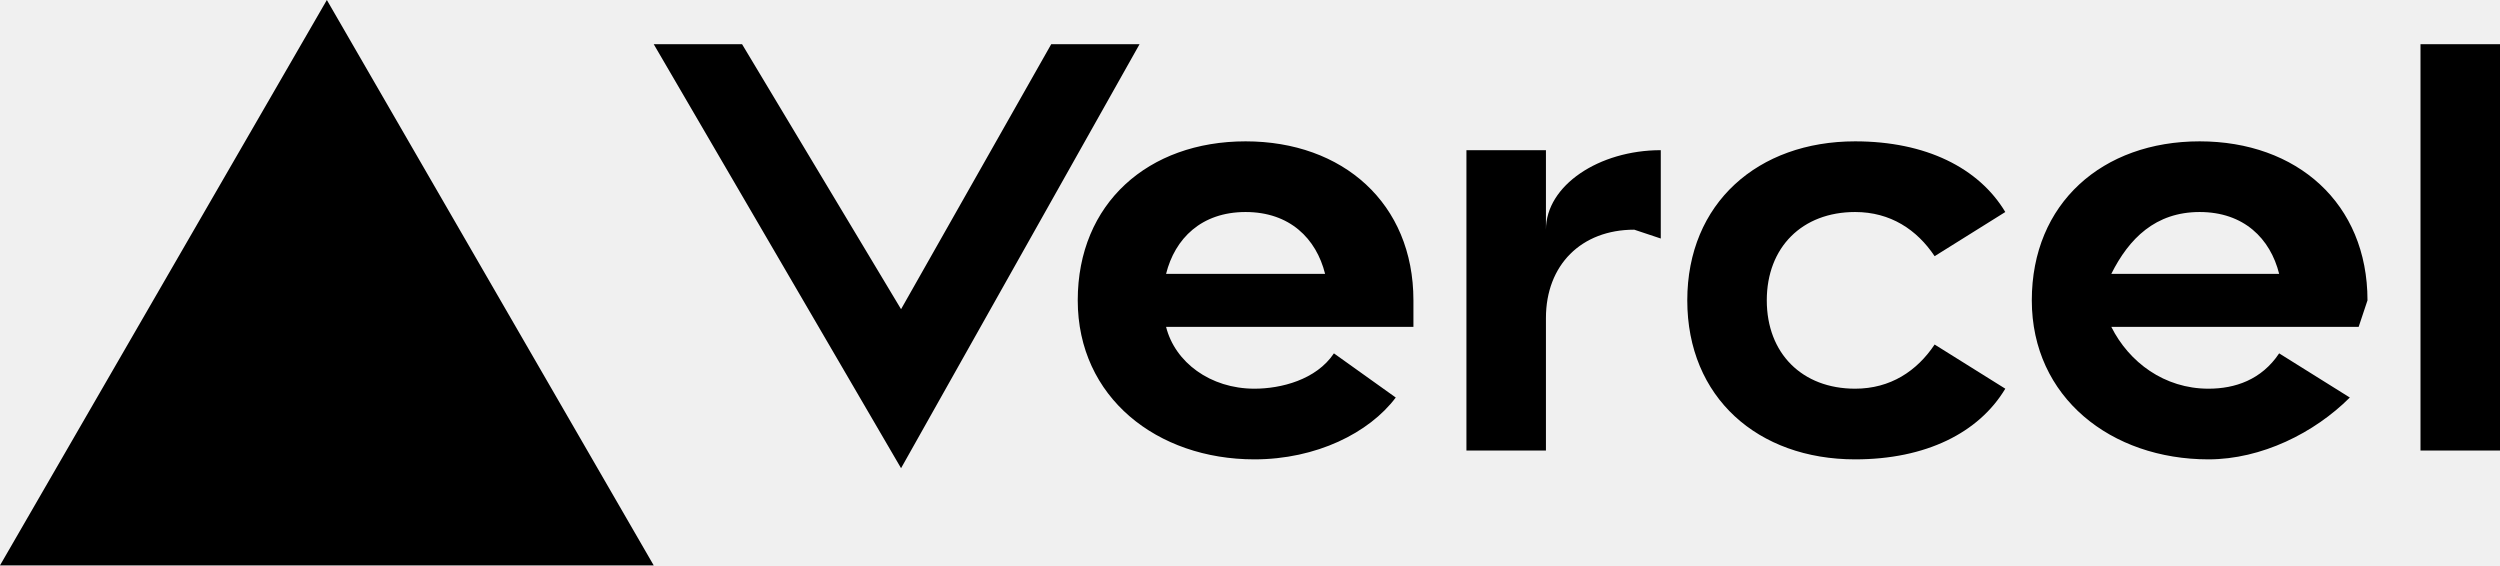
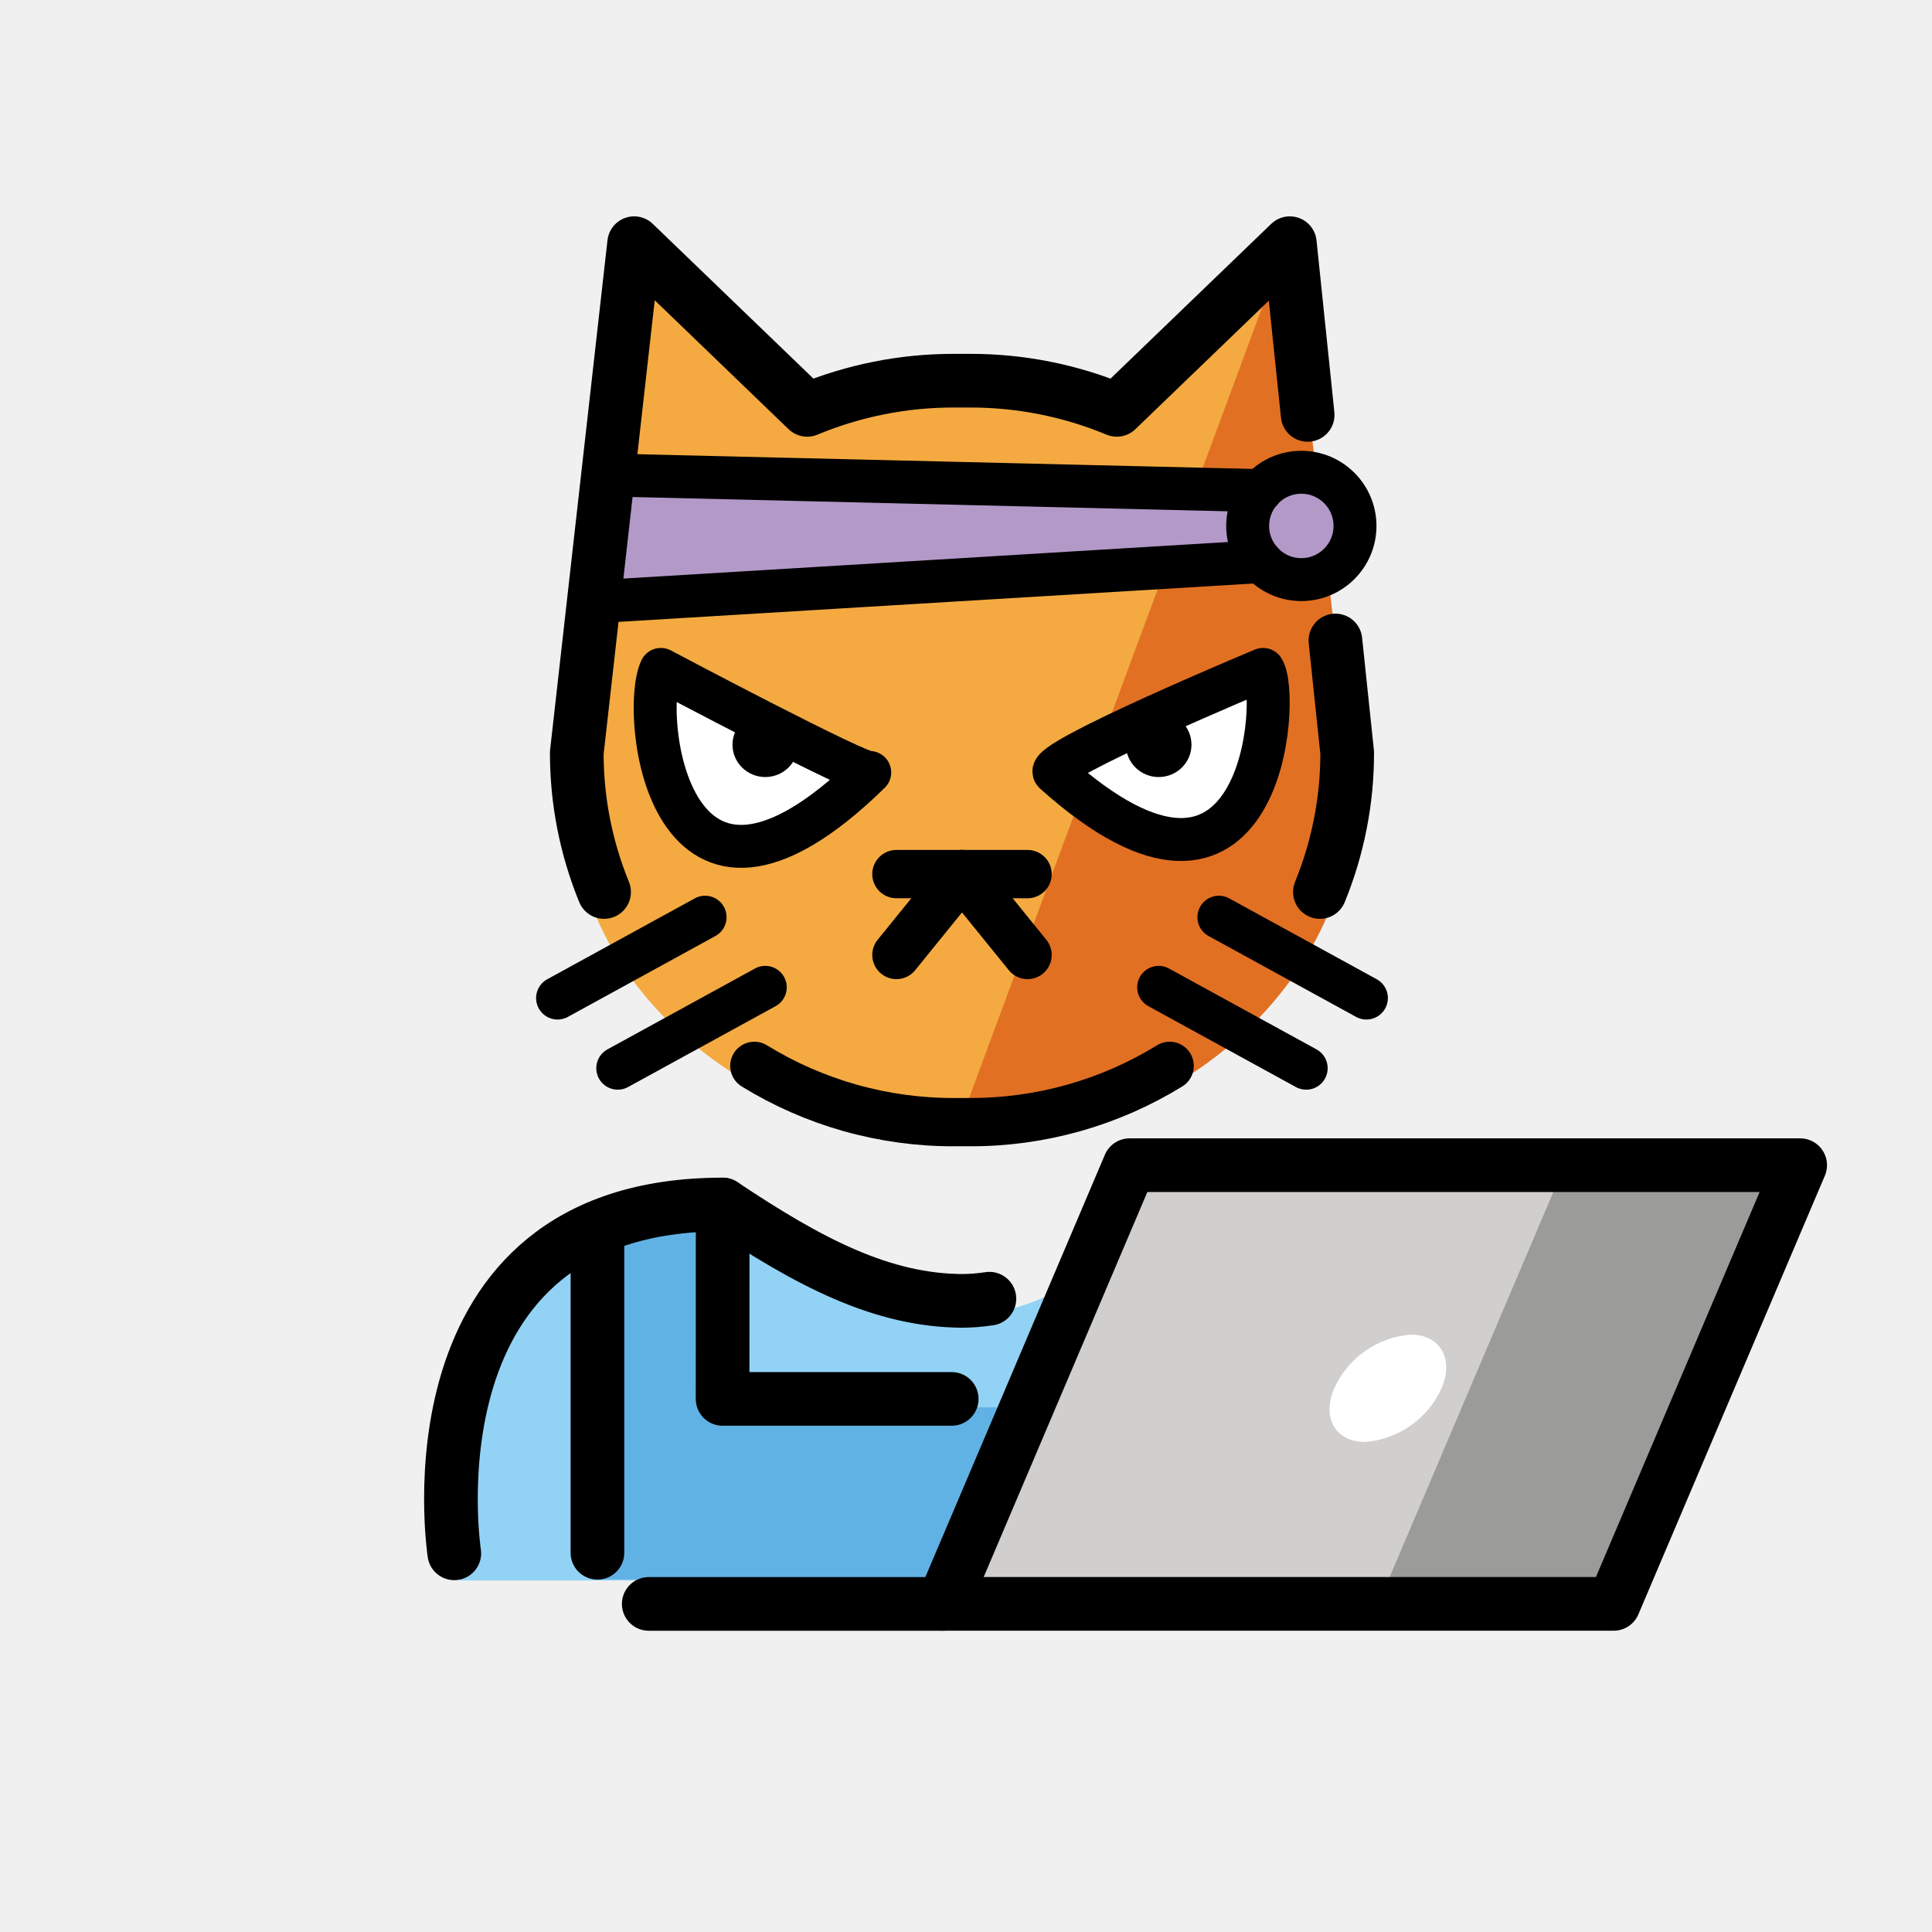
- <svg xmlns="http://www.w3.org/2000/svg" fill="none" viewBox="0 0 283 64">
-   <path fill="black" d="M141 16c-11 0-19 7-19 18s9 18 20 18c7 0 13-3 16-7l-7-5c-2 3-6 4-9 4-5 0-9-3-10-7h28v-3c0-11-8-18-19-18zm-9 15c1-4 4-7 9-7s8 3 9 7h-18zm117-15c-11 0-19 7-19 18s9 18 20 18c6 0 12-3 16-7l-8-5c-2 3-5 4-8 4-5 0-9-3-11-7h28l1-3c0-11-8-18-19-18zm-10 15c2-4 5-7 10-7s8 3 9 7h-19zm-39 3c0 6 4 10 10 10 4 0 7-2 9-5l8 5c-3 5-9 8-17 8-11 0-19-7-19-18s8-18 19-18c8 0 14 3 17 8l-8 5c-2-3-5-5-9-5-6 0-10 4-10 10zm83-29v46h-9V5h9zM37 0l37 64H0L37 0zm92 5-27 48L74 5h10l18 30 17-30h10zm59 12v10l-3-1c-6 0-10 4-10 10v15h-9V17h9v9c0-5 6-9 13-9z" />
+ <svg xmlns="http://www.w3.org/2000/svg" viewBox="0 0 72 72">
+   <path d="m17.135 58.899s-2-13.5 10-13.5c3.192 2.128 5.926 3.598 9 3.592h-.125c3.074.006 5.408-2.164 8.6-4.292 15.57 0 10.8 14.2 10.8 14.2" fill="#92d3f5" />
+   <path d="m49.297 58.861v-12.875l-4.491-.784v7.245h-17.877l.002-7.245-4.666.784v12.875z" fill="#61b2e4" />
+   <path d="m67.087 43.423-6.95 16.349h-24.99l6.95-16.349z" fill="#d0cfce" />
+   <path d="m67.303 43.423-6.95 16.349h-.22-8.77l6.95-16.349h8.77z" fill="#9b9b9a" />
+   <path d="m49.163 33.788c-2.113 5.285-7.419 8.702-13.631 8.702-5.355 0-11.31-3.308-13.423-8.592l-.074-.181c-.67-1.658-.562-3.687-.562-5.583l2.154-18.764 6.008 5.843a14.354 14.354 0 0 1 5.586-1.124h.625a14.354 14.354 0 0 1 5.586 1.124l6.595-6.423 2.186 19.636a14.267 14.267 0 0 1 -1.04 5.366" fill="#f4aa41" />
+   <path d="m35.532 42.491c6.231.199 11.955-3.398 14.068-8.683l.065-.134c.67-1.658.563-3.998.563-5.895l-2.203-18.989" fill="#e27022" />
+   <path d="m22.652 17.7-.487 4.728 27.132-1.641-.283-2.454z" fill="#b399c8" />
+   <path d="m50.897 19.6a2 2 0 1 1 -2-2 2.001 2.001 0 0 1 2 2" fill="#b399c8" />
+   <path d="m47.072 24.975s-8.168 3.408-7.784 3.84c7.815 7.016 8.429-2.863 7.784-3.84z" fill="#fff" />
+   <path d="m24.628 24.975s7.557 4.01 7.784 3.84c-7.545 7.384-8.546-2.237-7.784-3.84z" fill="#fff" />
+   <path d="m53.722 51.738a3.42 3.42 0 0 1 -2.849 2c-1.103 0-1.62-.895-1.151-2a3.421 3.421 0 0 1 2.849-2c1.103 0 1.619.896 1.151 2" fill="#fff" />
+   <g fill="none" stroke="#000" stroke-linecap="round" stroke-linejoin="round">
+     <path d="m36.872 48.399a6.847 6.847 0 0 1 -1.067.081h.125c-3.074.006-5.808-1.464-9-3.592-12 0-10 13-10 13" stroke-width="2" />
+     <path d="m35.467 52.133h-8.538l.002-7.245" stroke-width="2" />
+     <path d="m22.265 45.757v12.11" stroke-width="2" />
+     <path d="m35.147 59.772h24.99l6.95-16.349h-24.99z" stroke-width="2" />
+     <path d="m24.177 59.773h10.97" stroke-width="2" />
+     <path d="m38.294 35.589-2.443-3.014" stroke-width="1.8" />
+     <path d="m33.407 35.589 2.443-3.014" stroke-width="1.8" />
+     <path d="m33.407 32.575h4.887" stroke-width="1.8" />
+     <path d="m49.767 23.869.439 4.184a13.664 13.664 0 0 1 -1.017 5.189" stroke-width="2" />
+     <path d="m22.512 33.242a13.664 13.664 0 0 1 -1.017-5.189l2.138-18.99 6.449 6.211a14.175 14.175 0 0 1 5.463-1.087h.611a14.182 14.182 0 0 1 5.463 1.087l6.449-6.211.665 6.399" stroke-width="2" />
+     <path d="m28.112 39.722a14.121 14.121 0 0 0 7.433 2.097h.611a14.119 14.119 0 0 0 7.433-2.097" stroke-width="1.8" />
+   </g>
+   <ellipse cx="28.52" cy="27.752" rx="1.222" ry="1.206" />
+   <ellipse cx="43.181" cy="27.752" rx="1.222" ry="1.206" />
+   <path d="m47.072 24.947s-8.168 3.408-7.784 3.84c7.815 7.016 8.429-2.863 7.784-3.84z" fill="none" stroke="#000" stroke-linecap="round" stroke-linejoin="round" stroke-width="1.6" />
+   <path d="m50.922 37.195-5.498-3.014" fill="none" stroke="#000" stroke-linecap="round" stroke-linejoin="round" stroke-width="1.6" />
+   <path d="m48.678 39.809-5.498-3.014" fill="none" stroke="#000" stroke-linecap="round" stroke-linejoin="round" stroke-width="1.6" />
+   <path d="m24.628 24.947s7.557 4.01 7.784 3.84c-7.545 7.384-8.546-2.237-7.784-3.84z" fill="none" stroke="#000" stroke-linecap="round" stroke-linejoin="round" stroke-width="1.6" />
+   <path d="m20.779 37.195 5.498-3.014" fill="none" stroke="#000" stroke-linecap="round" stroke-linejoin="round" stroke-width="1.6" />
+   <path d="m23.022 39.809 5.498-3.014" fill="none" stroke="#000" stroke-linecap="round" stroke-linejoin="round" stroke-width="1.6" />
+   <path d="m46.998 18.284-24.346-.584-.487 4.728 24.84-1.502" fill="none" stroke="#000" stroke-linecap="round" stroke-linejoin="round" stroke-width="1.6" />
+   <path d="m50.497 19.6a2 2 0 1 1 -2-2 2.001 2.001 0 0 1 2 2" fill="none" stroke="#000" stroke-linecap="round" stroke-linejoin="round" stroke-width="1.6" />
</svg>
